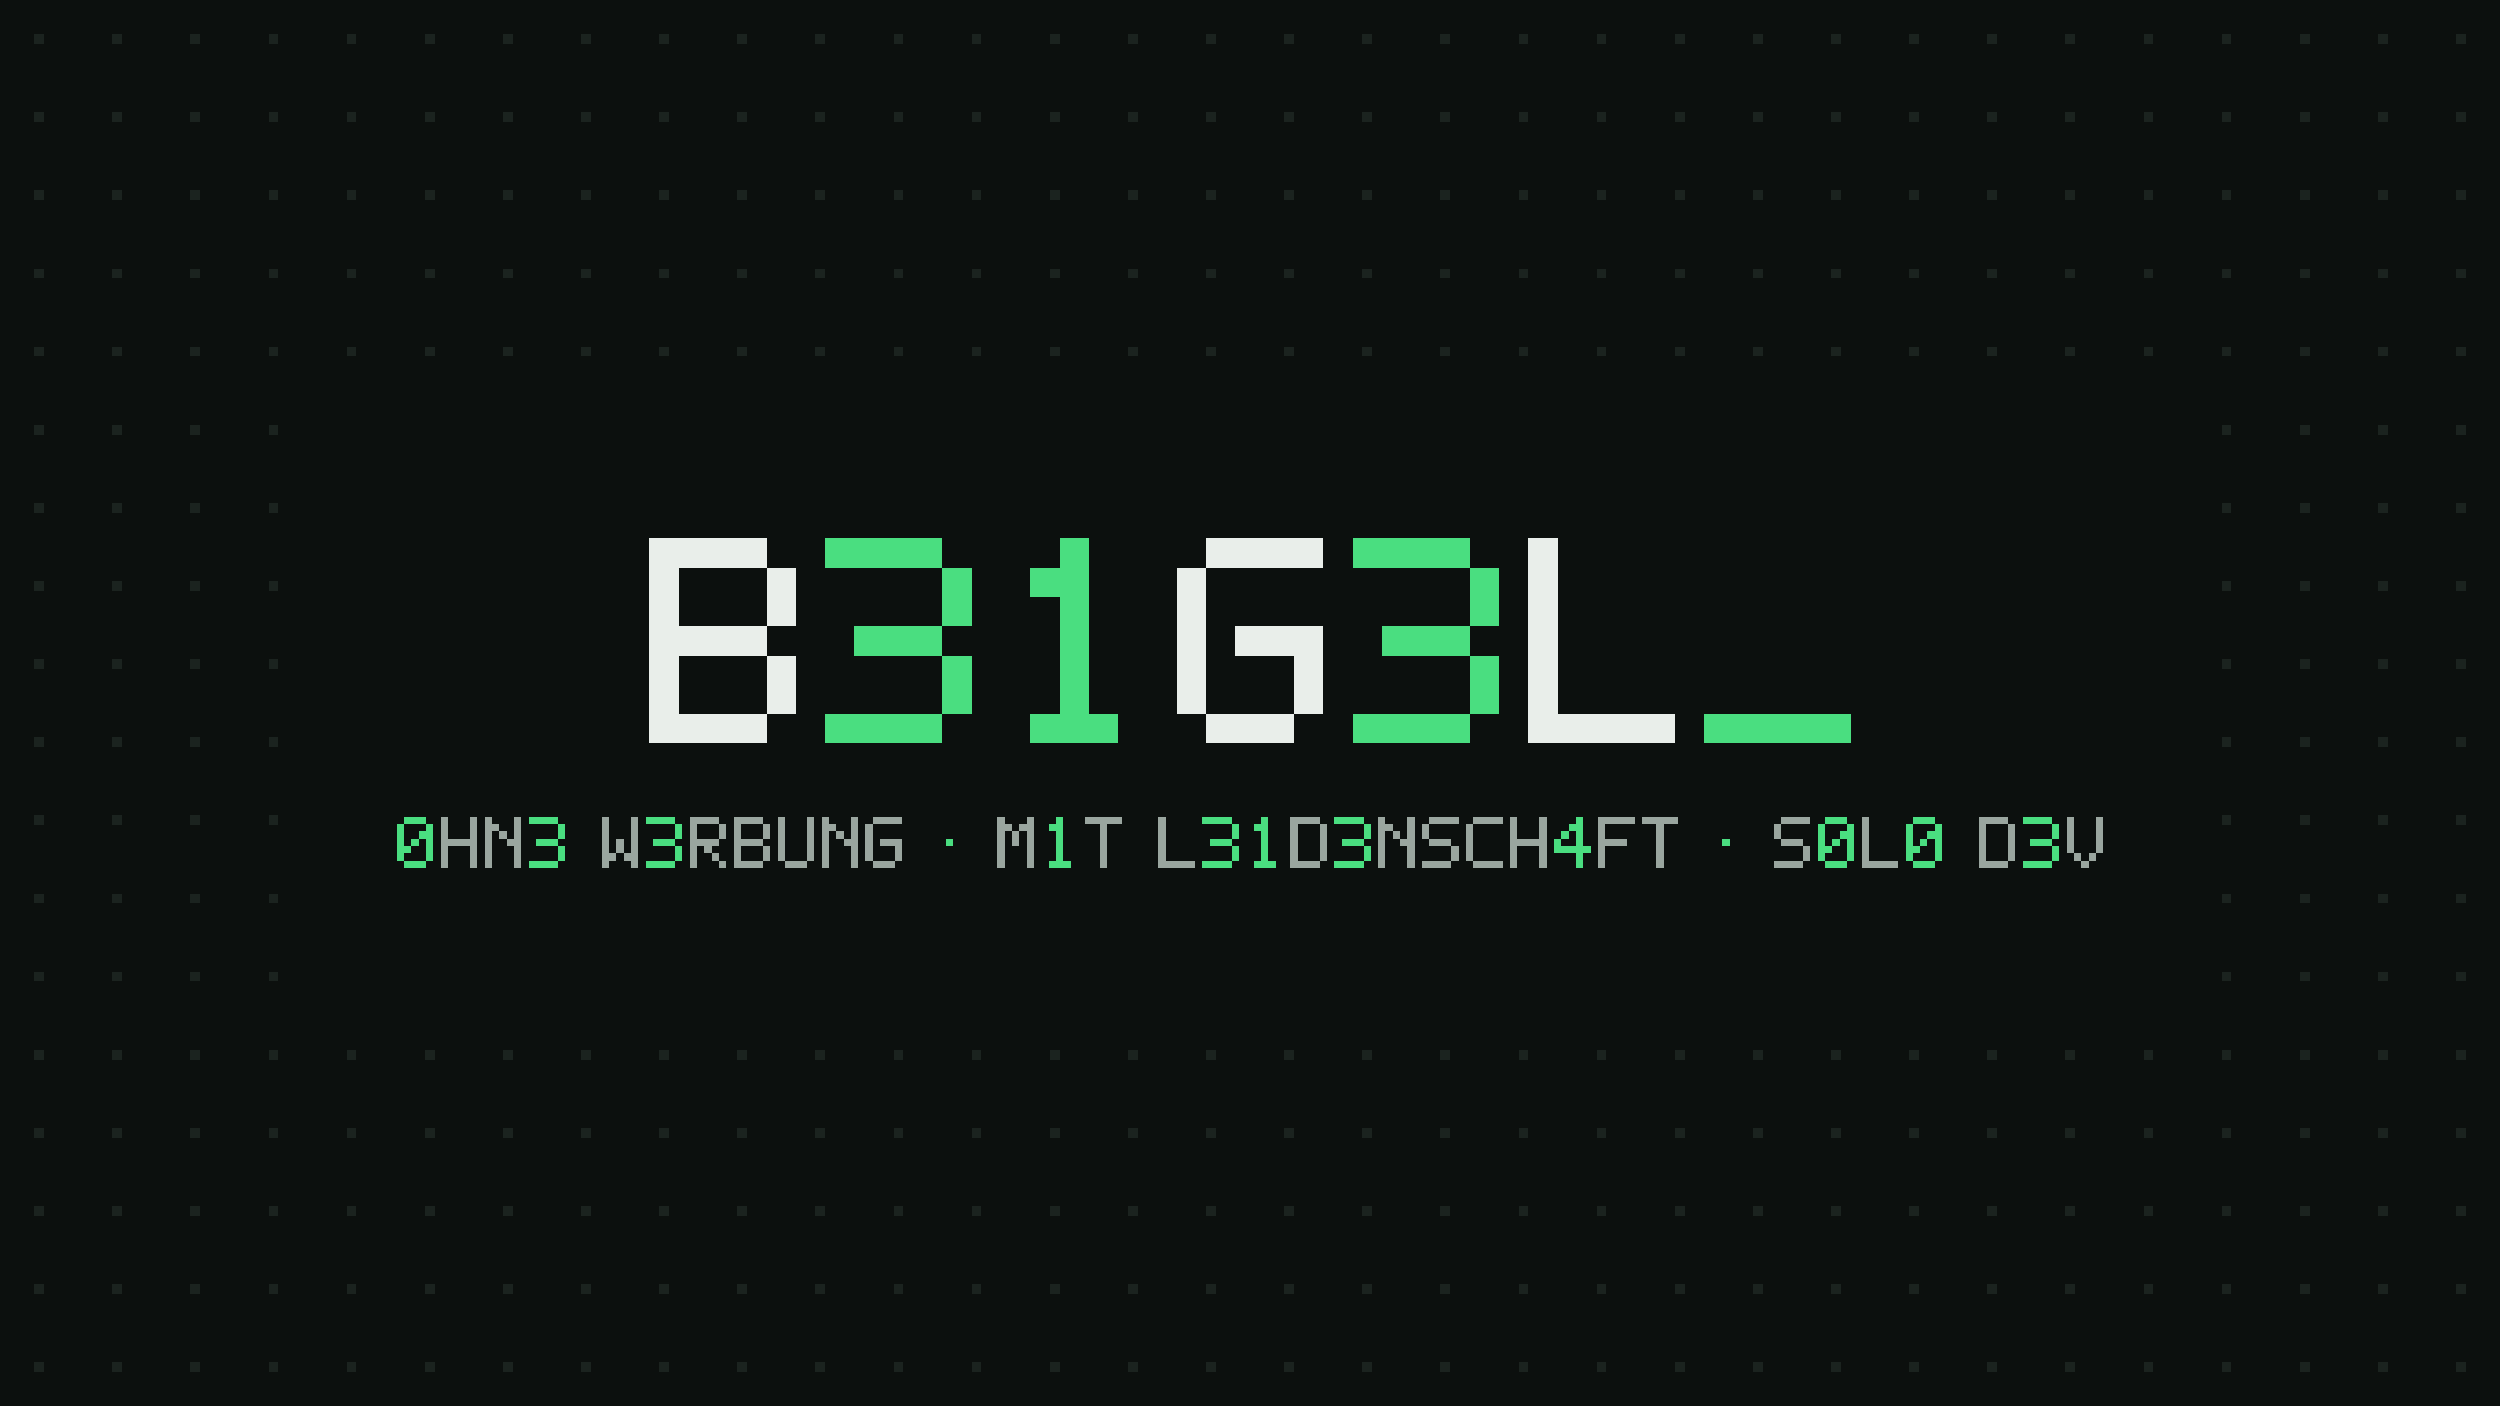
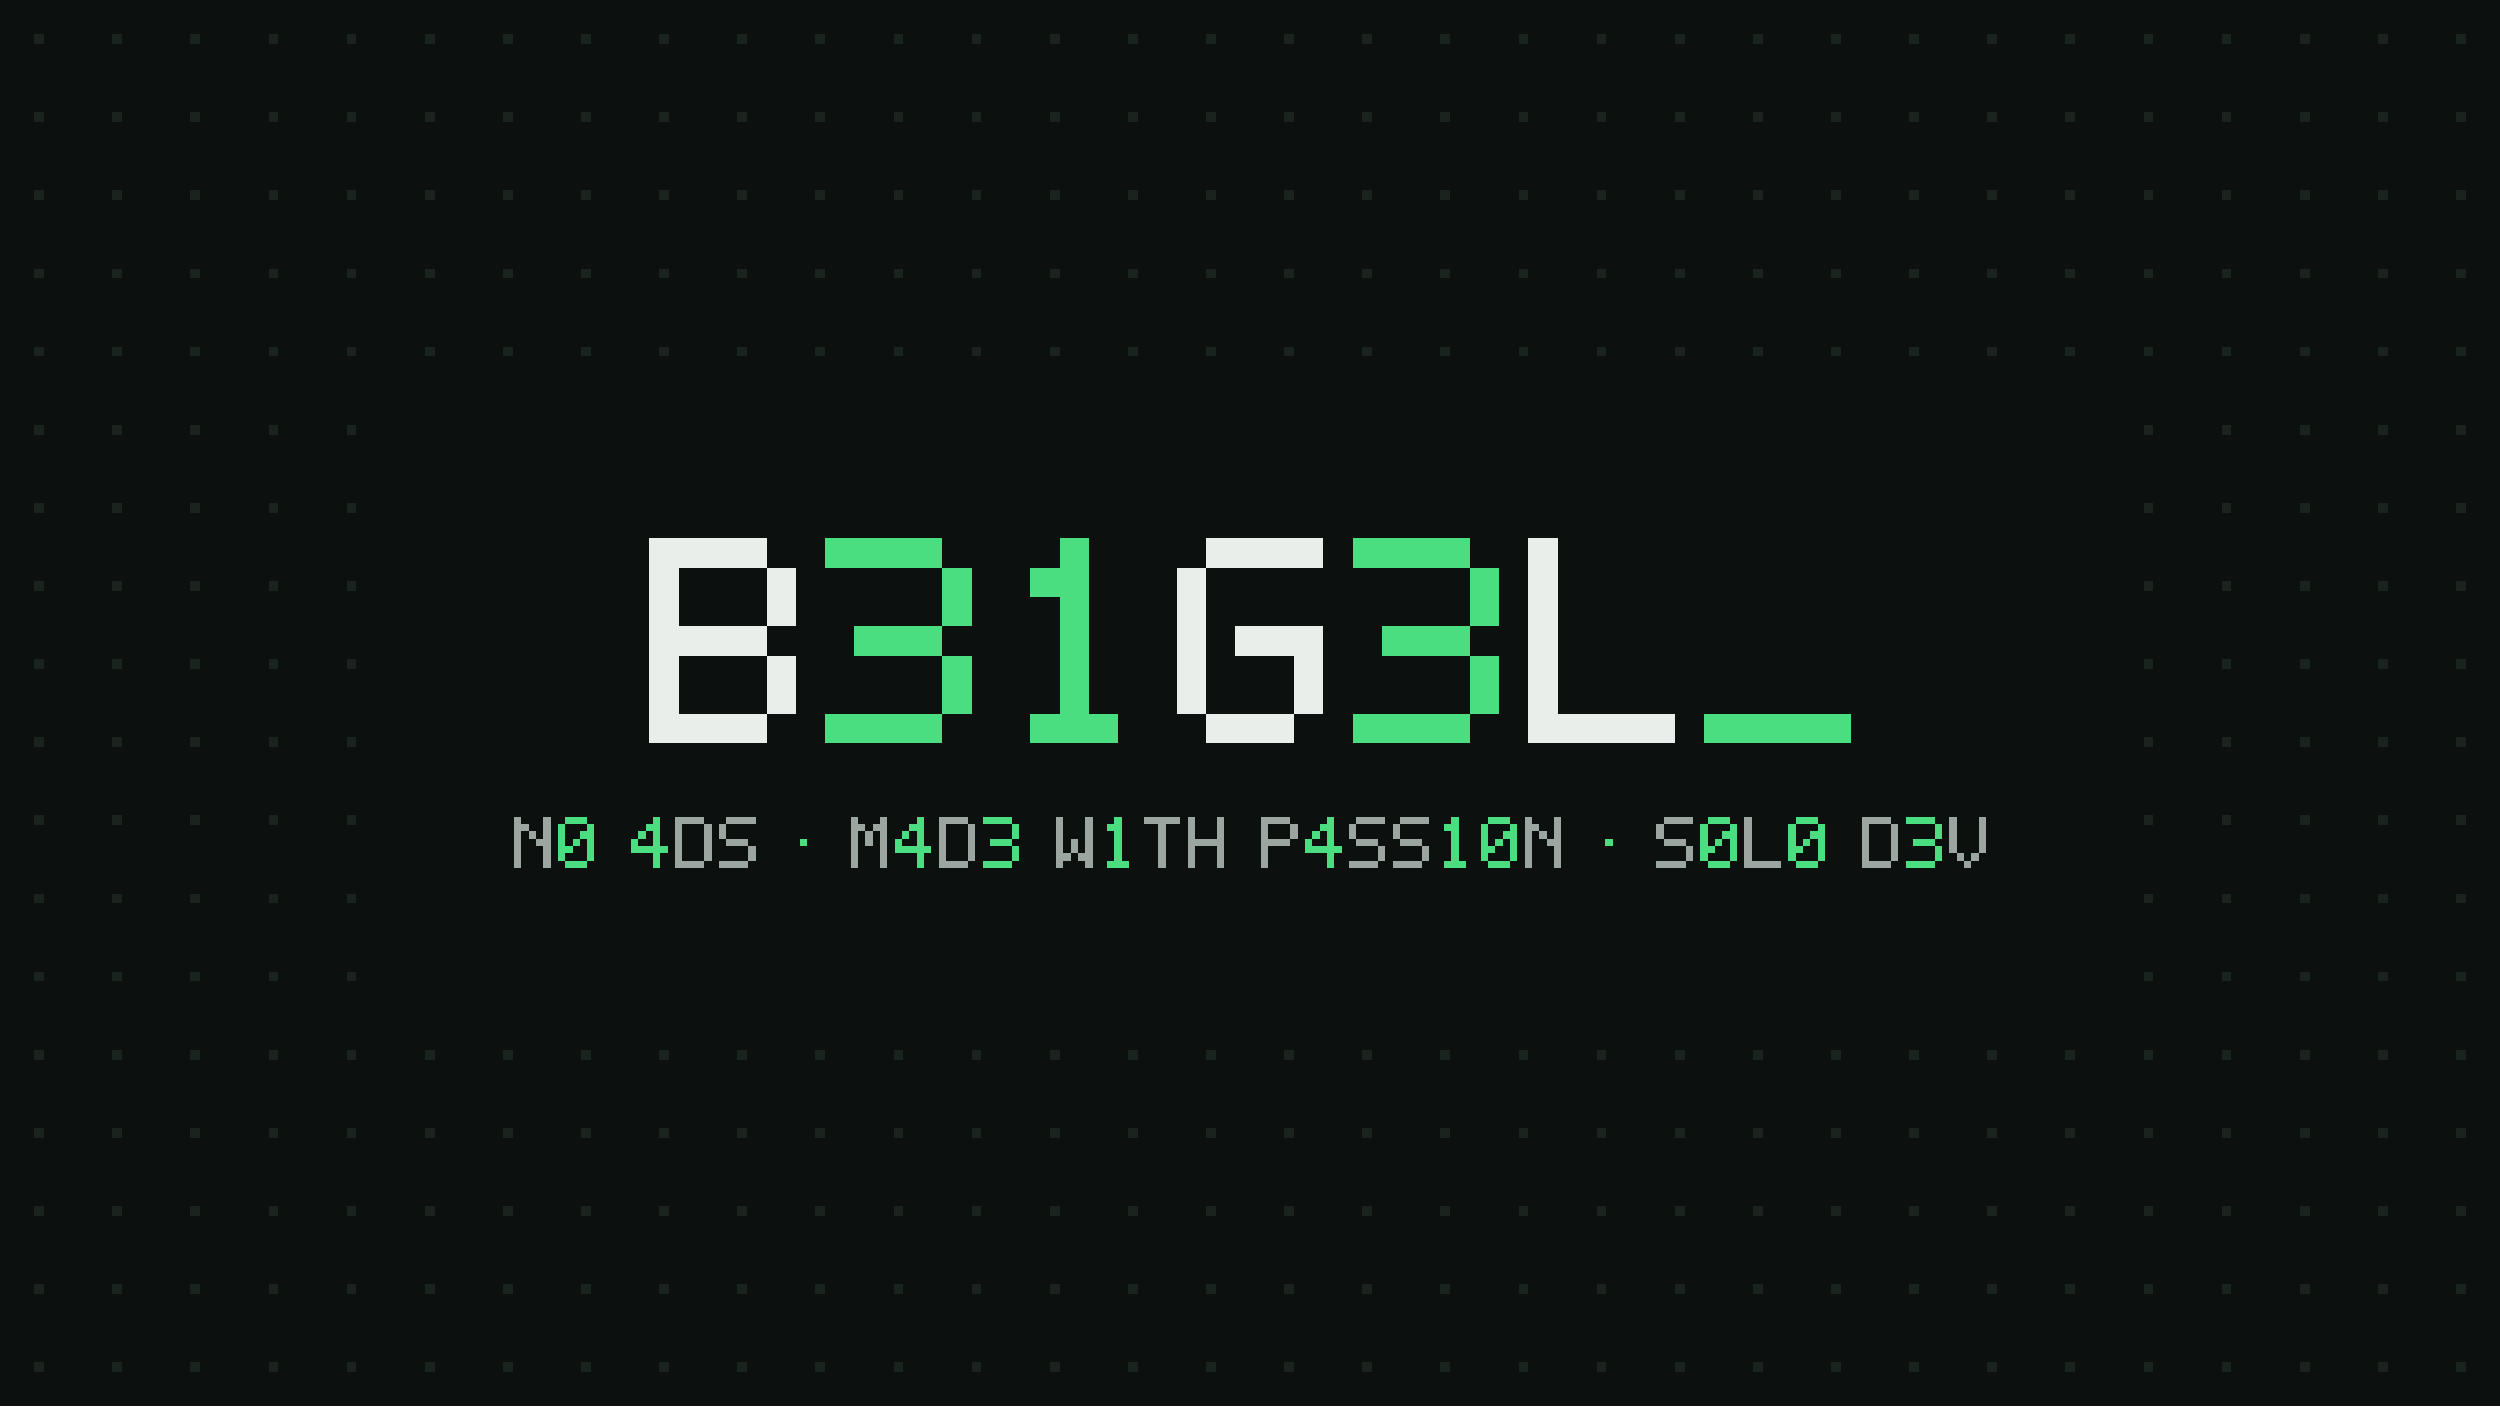
<svg xmlns="http://www.w3.org/2000/svg" viewBox="0 0 4096 2304" width="4096" height="2304" shape-rendering="crispEdges">
  <rect width="4096" height="2304" fill="#0c100e" />
  <path fill="#1b231f" d="M56 56h16v16h-16zM184 56h16v16h-16zM312 56h16v16h-16zM440 56h16v16h-16zM568 56h16v16h-16zM696 56h16v16h-16zM824 56h16v16h-16zM952 56h16v16h-16zM1080 56h16v16h-16zM1208 56h16v16h-16zM1336 56h16v16h-16zM1464 56h16v16h-16zM1592 56h16v16h-16zM1720 56h16v16h-16zM1848 56h16v16h-16zM1976 56h16v16h-16zM2104 56h16v16h-16zM2232 56h16v16h-16zM2360 56h16v16h-16zM2488 56h16v16h-16zM2616 56h16v16h-16zM2744 56h16v16h-16zM2872 56h16v16h-16zM3000 56h16v16h-16zM3128 56h16v16h-16zM3256 56h16v16h-16zM3384 56h16v16h-16zM3512 56h16v16h-16zM3640 56h16v16h-16zM3768 56h16v16h-16zM3896 56h16v16h-16zM4024 56h16v16h-16zM56 184h16v16h-16zM184 184h16v16h-16zM312 184h16v16h-16zM440 184h16v16h-16zM568 184h16v16h-16zM696 184h16v16h-16zM824 184h16v16h-16zM952 184h16v16h-16zM1080 184h16v16h-16zM1208 184h16v16h-16zM1336 184h16v16h-16zM1464 184h16v16h-16zM1592 184h16v16h-16zM1720 184h16v16h-16zM1848 184h16v16h-16zM1976 184h16v16h-16zM2104 184h16v16h-16zM2232 184h16v16h-16zM2360 184h16v16h-16zM2488 184h16v16h-16zM2616 184h16v16h-16zM2744 184h16v16h-16zM2872 184h16v16h-16zM3000 184h16v16h-16zM3128 184h16v16h-16zM3256 184h16v16h-16zM3384 184h16v16h-16zM3512 184h16v16h-16zM3640 184h16v16h-16zM3768 184h16v16h-16zM3896 184h16v16h-16zM4024 184h16v16h-16zM56 312h16v16h-16zM184 312h16v16h-16zM312 312h16v16h-16zM440 312h16v16h-16zM568 312h16v16h-16zM696 312h16v16h-16zM824 312h16v16h-16zM952 312h16v16h-16zM1080 312h16v16h-16zM1208 312h16v16h-16zM1336 312h16v16h-16zM1464 312h16v16h-16zM1592 312h16v16h-16zM1720 312h16v16h-16zM1848 312h16v16h-16zM1976 312h16v16h-16zM2104 312h16v16h-16zM2232 312h16v16h-16zM2360 312h16v16h-16zM2488 312h16v16h-16zM2616 312h16v16h-16zM2744 312h16v16h-16zM2872 312h16v16h-16zM3000 312h16v16h-16zM3128 312h16v16h-16zM3256 312h16v16h-16zM3384 312h16v16h-16zM3512 312h16v16h-16zM3640 312h16v16h-16zM3768 312h16v16h-16zM3896 312h16v16h-16zM4024 312h16v16h-16zM56 440h16v16h-16zM184 440h16v16h-16zM312 440h16v16h-16zM440 440h16v16h-16zM568 440h16v16h-16zM696 440h16v16h-16zM824 440h16v16h-16zM952 440h16v16h-16zM1080 440h16v16h-16zM1208 440h16v16h-16zM1336 440h16v16h-16zM1464 440h16v16h-16zM1592 440h16v16h-16zM1720 440h16v16h-16zM1848 440h16v16h-16zM1976 440h16v16h-16zM2104 440h16v16h-16zM2232 440h16v16h-16zM2360 440h16v16h-16zM2488 440h16v16h-16zM2616 440h16v16h-16zM2744 440h16v16h-16zM2872 440h16v16h-16zM3000 440h16v16h-16zM3128 440h16v16h-16zM3256 440h16v16h-16zM3384 440h16v16h-16zM3512 440h16v16h-16zM3640 440h16v16h-16zM3768 440h16v16h-16zM3896 440h16v16h-16zM4024 440h16v16h-16zM56 568h16v16h-16zM184 568h16v16h-16zM312 568h16v16h-16zM440 568h16v16h-16zM568 568h16v16h-16zM696 568h16v16h-16zM824 568h16v16h-16zM952 568h16v16h-16zM1080 568h16v16h-16zM1208 568h16v16h-16zM1336 568h16v16h-16zM1464 568h16v16h-16zM1592 568h16v16h-16zM1720 568h16v16h-16zM1848 568h16v16h-16zM1976 568h16v16h-16zM2104 568h16v16h-16zM2232 568h16v16h-16zM2360 568h16v16h-16zM2488 568h16v16h-16zM2616 568h16v16h-16zM2744 568h16v16h-16zM2872 568h16v16h-16zM3000 568h16v16h-16zM3128 568h16v16h-16zM3256 568h16v16h-16zM3384 568h16v16h-16zM3512 568h16v16h-16zM3640 568h16v16h-16zM3768 568h16v16h-16zM3896 568h16v16h-16zM4024 568h16v16h-16zM56 696h16v16h-16zM184 696h16v16h-16zM312 696h16v16h-16zM440 696h16v16h-16zM568 696h16v16h-16zM696 696h16v16h-16zM824 696h16v16h-16zM952 696h16v16h-16zM1080 696h16v16h-16zM1208 696h16v16h-16zM1336 696h16v16h-16zM1464 696h16v16h-16zM1592 696h16v16h-16zM1720 696h16v16h-16zM1848 696h16v16h-16zM1976 696h16v16h-16zM2104 696h16v16h-16zM2232 696h16v16h-16zM2360 696h16v16h-16zM2488 696h16v16h-16zM2616 696h16v16h-16zM2744 696h16v16h-16zM2872 696h16v16h-16zM3000 696h16v16h-16zM3128 696h16v16h-16zM3256 696h16v16h-16zM3384 696h16v16h-16zM3512 696h16v16h-16zM3640 696h16v16h-16zM3768 696h16v16h-16zM3896 696h16v16h-16zM4024 696h16v16h-16zM56 824h16v16h-16zM184 824h16v16h-16zM312 824h16v16h-16zM440 824h16v16h-16zM568 824h16v16h-16zM696 824h16v16h-16zM824 824h16v16h-16zM952 824h16v16h-16zM1080 824h16v16h-16zM1208 824h16v16h-16zM1336 824h16v16h-16zM1464 824h16v16h-16zM1592 824h16v16h-16zM1720 824h16v16h-16zM1848 824h16v16h-16zM1976 824h16v16h-16zM2104 824h16v16h-16zM2232 824h16v16h-16zM2360 824h16v16h-16zM2488 824h16v16h-16zM2616 824h16v16h-16zM2744 824h16v16h-16zM2872 824h16v16h-16zM3000 824h16v16h-16zM3128 824h16v16h-16zM3256 824h16v16h-16zM3384 824h16v16h-16zM3512 824h16v16h-16zM3640 824h16v16h-16zM3768 824h16v16h-16zM3896 824h16v16h-16zM4024 824h16v16h-16zM56 952h16v16h-16zM184 952h16v16h-16zM312 952h16v16h-16zM440 952h16v16h-16zM568 952h16v16h-16zM696 952h16v16h-16zM824 952h16v16h-16zM952 952h16v16h-16zM1080 952h16v16h-16zM1208 952h16v16h-16zM1336 952h16v16h-16zM1464 952h16v16h-16zM1592 952h16v16h-16zM1720 952h16v16h-16zM1848 952h16v16h-16zM1976 952h16v16h-16zM2104 952h16v16h-16zM2232 952h16v16h-16zM2360 952h16v16h-16zM2488 952h16v16h-16zM2616 952h16v16h-16zM2744 952h16v16h-16zM2872 952h16v16h-16zM3000 952h16v16h-16zM3128 952h16v16h-16zM3256 952h16v16h-16zM3384 952h16v16h-16zM3512 952h16v16h-16zM3640 952h16v16h-16zM3768 952h16v16h-16zM3896 952h16v16h-16zM4024 952h16v16h-16zM56 1080h16v16h-16zM184 1080h16v16h-16zM312 1080h16v16h-16zM440 1080h16v16h-16zM568 1080h16v16h-16zM696 1080h16v16h-16zM824 1080h16v16h-16zM952 1080h16v16h-16zM1080 1080h16v16h-16zM1208 1080h16v16h-16zM1336 1080h16v16h-16zM1464 1080h16v16h-16zM1592 1080h16v16h-16zM1720 1080h16v16h-16zM1848 1080h16v16h-16zM1976 1080h16v16h-16zM2104 1080h16v16h-16zM2232 1080h16v16h-16zM2360 1080h16v16h-16zM2488 1080h16v16h-16zM2616 1080h16v16h-16zM2744 1080h16v16h-16zM2872 1080h16v16h-16zM3000 1080h16v16h-16zM3128 1080h16v16h-16zM3256 1080h16v16h-16zM3384 1080h16v16h-16zM3512 1080h16v16h-16zM3640 1080h16v16h-16zM3768 1080h16v16h-16zM3896 1080h16v16h-16zM4024 1080h16v16h-16zM56 1208h16v16h-16zM184 1208h16v16h-16zM312 1208h16v16h-16zM440 1208h16v16h-16zM568 1208h16v16h-16zM696 1208h16v16h-16zM824 1208h16v16h-16zM952 1208h16v16h-16zM1080 1208h16v16h-16zM1208 1208h16v16h-16zM1336 1208h16v16h-16zM1464 1208h16v16h-16zM1592 1208h16v16h-16zM1720 1208h16v16h-16zM1848 1208h16v16h-16zM1976 1208h16v16h-16zM2104 1208h16v16h-16zM2232 1208h16v16h-16zM2360 1208h16v16h-16zM2488 1208h16v16h-16zM2616 1208h16v16h-16zM2744 1208h16v16h-16zM2872 1208h16v16h-16zM3000 1208h16v16h-16zM3128 1208h16v16h-16zM3256 1208h16v16h-16zM3384 1208h16v16h-16zM3512 1208h16v16h-16zM3640 1208h16v16h-16zM3768 1208h16v16h-16zM3896 1208h16v16h-16zM4024 1208h16v16h-16zM56 1336h16v16h-16zM184 1336h16v16h-16zM312 1336h16v16h-16zM440 1336h16v16h-16zM568 1336h16v16h-16zM696 1336h16v16h-16zM824 1336h16v16h-16zM952 1336h16v16h-16zM1080 1336h16v16h-16zM1208 1336h16v16h-16zM1336 1336h16v16h-16zM1464 1336h16v16h-16zM1592 1336h16v16h-16zM1720 1336h16v16h-16zM1848 1336h16v16h-16zM1976 1336h16v16h-16zM2104 1336h16v16h-16zM2232 1336h16v16h-16zM2360 1336h16v16h-16zM2488 1336h16v16h-16zM2616 1336h16v16h-16zM2744 1336h16v16h-16zM2872 1336h16v16h-16zM3000 1336h16v16h-16zM3128 1336h16v16h-16zM3256 1336h16v16h-16zM3384 1336h16v16h-16zM3512 1336h16v16h-16zM3640 1336h16v16h-16zM3768 1336h16v16h-16zM3896 1336h16v16h-16zM4024 1336h16v16h-16zM56 1464h16v16h-16zM184 1464h16v16h-16zM312 1464h16v16h-16zM440 1464h16v16h-16zM568 1464h16v16h-16zM696 1464h16v16h-16zM824 1464h16v16h-16zM952 1464h16v16h-16zM1080 1464h16v16h-16zM1208 1464h16v16h-16zM1336 1464h16v16h-16zM1464 1464h16v16h-16zM1592 1464h16v16h-16zM1720 1464h16v16h-16zM1848 1464h16v16h-16zM1976 1464h16v16h-16zM2104 1464h16v16h-16zM2232 1464h16v16h-16zM2360 1464h16v16h-16zM2488 1464h16v16h-16zM2616 1464h16v16h-16zM2744 1464h16v16h-16zM2872 1464h16v16h-16zM3000 1464h16v16h-16zM3128 1464h16v16h-16zM3256 1464h16v16h-16zM3384 1464h16v16h-16zM3512 1464h16v16h-16zM3640 1464h16v16h-16zM3768 1464h16v16h-16zM3896 1464h16v16h-16zM4024 1464h16v16h-16zM56 1592h16v16h-16zM184 1592h16v16h-16zM312 1592h16v16h-16zM440 1592h16v16h-16zM568 1592h16v16h-16zM696 1592h16v16h-16zM824 1592h16v16h-16zM952 1592h16v16h-16zM1080 1592h16v16h-16zM1208 1592h16v16h-16zM1336 1592h16v16h-16zM1464 1592h16v16h-16zM1592 1592h16v16h-16zM1720 1592h16v16h-16zM1848 1592h16v16h-16zM1976 1592h16v16h-16zM2104 1592h16v16h-16zM2232 1592h16v16h-16zM2360 1592h16v16h-16zM2488 1592h16v16h-16zM2616 1592h16v16h-16zM2744 1592h16v16h-16zM2872 1592h16v16h-16zM3000 1592h16v16h-16zM3128 1592h16v16h-16zM3256 1592h16v16h-16zM3384 1592h16v16h-16zM3512 1592h16v16h-16zM3640 1592h16v16h-16zM3768 1592h16v16h-16zM3896 1592h16v16h-16zM4024 1592h16v16h-16zM56 1720h16v16h-16zM184 1720h16v16h-16zM312 1720h16v16h-16zM440 1720h16v16h-16zM568 1720h16v16h-16zM696 1720h16v16h-16zM824 1720h16v16h-16zM952 1720h16v16h-16zM1080 1720h16v16h-16zM1208 1720h16v16h-16zM1336 1720h16v16h-16zM1464 1720h16v16h-16zM1592 1720h16v16h-16zM1720 1720h16v16h-16zM1848 1720h16v16h-16zM1976 1720h16v16h-16zM2104 1720h16v16h-16zM2232 1720h16v16h-16zM2360 1720h16v16h-16zM2488 1720h16v16h-16zM2616 1720h16v16h-16zM2744 1720h16v16h-16zM2872 1720h16v16h-16zM3000 1720h16v16h-16zM3128 1720h16v16h-16zM3256 1720h16v16h-16zM3384 1720h16v16h-16zM3512 1720h16v16h-16zM3640 1720h16v16h-16zM3768 1720h16v16h-16zM3896 1720h16v16h-16zM4024 1720h16v16h-16zM56 1848h16v16h-16zM184 1848h16v16h-16zM312 1848h16v16h-16zM440 1848h16v16h-16zM568 1848h16v16h-16zM696 1848h16v16h-16zM824 1848h16v16h-16zM952 1848h16v16h-16zM1080 1848h16v16h-16zM1208 1848h16v16h-16zM1336 1848h16v16h-16zM1464 1848h16v16h-16zM1592 1848h16v16h-16zM1720 1848h16v16h-16zM1848 1848h16v16h-16zM1976 1848h16v16h-16zM2104 1848h16v16h-16zM2232 1848h16v16h-16zM2360 1848h16v16h-16zM2488 1848h16v16h-16zM2616 1848h16v16h-16zM2744 1848h16v16h-16zM2872 1848h16v16h-16zM3000 1848h16v16h-16zM3128 1848h16v16h-16zM3256 1848h16v16h-16zM3384 1848h16v16h-16zM3512 1848h16v16h-16zM3640 1848h16v16h-16zM3768 1848h16v16h-16zM3896 1848h16v16h-16zM4024 1848h16v16h-16zM56 1976h16v16h-16zM184 1976h16v16h-16zM312 1976h16v16h-16zM440 1976h16v16h-16zM568 1976h16v16h-16zM696 1976h16v16h-16zM824 1976h16v16h-16zM952 1976h16v16h-16zM1080 1976h16v16h-16zM1208 1976h16v16h-16zM1336 1976h16v16h-16zM1464 1976h16v16h-16zM1592 1976h16v16h-16zM1720 1976h16v16h-16zM1848 1976h16v16h-16zM1976 1976h16v16h-16zM2104 1976h16v16h-16zM2232 1976h16v16h-16zM2360 1976h16v16h-16zM2488 1976h16v16h-16zM2616 1976h16v16h-16zM2744 1976h16v16h-16zM2872 1976h16v16h-16zM3000 1976h16v16h-16zM3128 1976h16v16h-16zM3256 1976h16v16h-16zM3384 1976h16v16h-16zM3512 1976h16v16h-16zM3640 1976h16v16h-16zM3768 1976h16v16h-16zM3896 1976h16v16h-16zM4024 1976h16v16h-16zM56 2104h16v16h-16zM184 2104h16v16h-16zM312 2104h16v16h-16zM440 2104h16v16h-16zM568 2104h16v16h-16zM696 2104h16v16h-16zM824 2104h16v16h-16zM952 2104h16v16h-16zM1080 2104h16v16h-16zM1208 2104h16v16h-16zM1336 2104h16v16h-16zM1464 2104h16v16h-16zM1592 2104h16v16h-16zM1720 2104h16v16h-16zM1848 2104h16v16h-16zM1976 2104h16v16h-16zM2104 2104h16v16h-16zM2232 2104h16v16h-16zM2360 2104h16v16h-16zM2488 2104h16v16h-16zM2616 2104h16v16h-16zM2744 2104h16v16h-16zM2872 2104h16v16h-16zM3000 2104h16v16h-16zM3128 2104h16v16h-16zM3256 2104h16v16h-16zM3384 2104h16v16h-16zM3512 2104h16v16h-16zM3640 2104h16v16h-16zM3768 2104h16v16h-16zM3896 2104h16v16h-16zM4024 2104h16v16h-16zM56 2232h16v16h-16zM184 2232h16v16h-16zM312 2232h16v16h-16zM440 2232h16v16h-16zM568 2232h16v16h-16zM696 2232h16v16h-16zM824 2232h16v16h-16zM952 2232h16v16h-16zM1080 2232h16v16h-16zM1208 2232h16v16h-16zM1336 2232h16v16h-16zM1464 2232h16v16h-16zM1592 2232h16v16h-16zM1720 2232h16v16h-16zM1848 2232h16v16h-16zM1976 2232h16v16h-16zM2104 2232h16v16h-16zM2232 2232h16v16h-16zM2360 2232h16v16h-16zM2488 2232h16v16h-16zM2616 2232h16v16h-16zM2744 2232h16v16h-16zM2872 2232h16v16h-16zM3000 2232h16v16h-16zM3128 2232h16v16h-16zM3256 2232h16v16h-16zM3384 2232h16v16h-16zM3512 2232h16v16h-16zM3640 2232h16v16h-16zM3768 2232h16v16h-16zM3896 2232h16v16h-16zM4024 2232h16v16h-16z" />
-   <rect x="458" y="690" width="3180" height="924" fill="#0c100e" />
+   <rect x="650" y="690" width="2796" height="924" fill="#0c100e" />
  <path fill="#e9eeea" d="M1064 882h192v48h-192zM1064 930h48v48h-48zM1256 930h48v48h-48zM1064 978h48v48h-48zM1256 978h48v48h-48zM1064 1026h192v48h-192zM1064 1074h48v48h-48zM1256 1074h48v48h-48zM1064 1122h48v48h-48zM1256 1122h48v48h-48zM1064 1170h192v48h-192zM1976 882h192v48h-192zM1928 930h48v48h-48zM1928 978h48v48h-48zM1928 1026h48v48h-48zM2024 1026h144v48h-144zM1928 1074h48v48h-48zM2120 1074h48v48h-48zM1928 1122h48v48h-48zM2120 1122h48v48h-48zM1976 1170h144v48h-144zM2504 882h48v48h-48zM2504 930h48v48h-48zM2504 978h48v48h-48zM2504 1026h48v48h-48zM2504 1074h48v48h-48zM2504 1122h48v48h-48zM2504 1170h240v48h-240z" />
  <path fill="#4ade80" d="M1352 882h192v48h-192zM1544 930h48v48h-48zM1544 978h48v48h-48zM1400 1026h144v48h-144zM1544 1074h48v48h-48zM1544 1122h48v48h-48zM1352 1170h192v48h-192zM1736 882h48v48h-48zM1688 930h96v48h-96zM1736 978h48v48h-48zM1736 1026h48v48h-48zM1736 1074h48v48h-48zM1736 1122h48v48h-48zM1688 1170h144v48h-144zM2216 882h192v48h-192zM2408 930h48v48h-48zM2408 978h48v48h-48zM2264 1026h144v48h-144zM2408 1074h48v48h-48zM2408 1122h48v48h-48zM2216 1170h192v48h-192zM2792 1170h240v48h-240z" />
-   <path fill="#9aa69f" d="M722 1338h12v12h-12zM770 1338h12v12h-12zM722 1350h12v12h-12zM770 1350h12v12h-12zM722 1362h12v12h-12zM770 1362h12v12h-12zM722 1374h60v12h-60zM722 1386h12v12h-12zM770 1386h12v12h-12zM722 1398h12v12h-12zM770 1398h12v12h-12zM722 1410h12v12h-12zM770 1410h12v12h-12zM794 1338h12v12h-12zM842 1338h12v12h-12zM794 1350h24v12h-24zM842 1350h12v12h-12zM794 1362h12v12h-12zM818 1362h12v12h-12zM842 1362h12v12h-12zM794 1374h12v12h-12zM830 1374h24v12h-24zM794 1386h12v12h-12zM842 1386h12v12h-12zM794 1398h12v12h-12zM842 1398h12v12h-12zM794 1410h12v12h-12zM842 1410h12v12h-12zM986 1338h12v12h-12zM1034 1338h12v12h-12zM986 1350h12v12h-12zM1034 1350h12v12h-12zM986 1362h12v12h-12zM1034 1362h12v12h-12zM986 1374h12v12h-12zM1010 1374h12v12h-12zM1034 1374h12v12h-12zM986 1386h12v12h-12zM1010 1386h12v12h-12zM1034 1386h12v12h-12zM986 1398h24v12h-24zM1022 1398h24v12h-24zM986 1410h12v12h-12zM1034 1410h12v12h-12zM1130 1338h48v12h-48zM1130 1350h12v12h-12zM1178 1350h12v12h-12zM1130 1362h12v12h-12zM1178 1362h12v12h-12zM1130 1374h48v12h-48zM1130 1386h12v12h-12zM1154 1386h12v12h-12zM1130 1398h12v12h-12zM1166 1398h12v12h-12zM1130 1410h12v12h-12zM1178 1410h12v12h-12zM1202 1338h48v12h-48zM1202 1350h12v12h-12zM1250 1350h12v12h-12zM1202 1362h12v12h-12zM1250 1362h12v12h-12zM1202 1374h48v12h-48zM1202 1386h12v12h-12zM1250 1386h12v12h-12zM1202 1398h12v12h-12zM1250 1398h12v12h-12zM1202 1410h48v12h-48zM1274 1338h12v12h-12zM1322 1338h12v12h-12zM1274 1350h12v12h-12zM1322 1350h12v12h-12zM1274 1362h12v12h-12zM1322 1362h12v12h-12zM1274 1374h12v12h-12zM1322 1374h12v12h-12zM1274 1386h12v12h-12zM1322 1386h12v12h-12zM1274 1398h12v12h-12zM1322 1398h12v12h-12zM1286 1410h36v12h-36zM1346 1338h12v12h-12zM1394 1338h12v12h-12zM1346 1350h24v12h-24zM1394 1350h12v12h-12zM1346 1362h12v12h-12zM1370 1362h12v12h-12zM1394 1362h12v12h-12zM1346 1374h12v12h-12zM1382 1374h24v12h-24zM1346 1386h12v12h-12zM1394 1386h12v12h-12zM1346 1398h12v12h-12zM1394 1398h12v12h-12zM1346 1410h12v12h-12zM1394 1410h12v12h-12zM1430 1338h48v12h-48zM1418 1350h12v12h-12zM1418 1362h12v12h-12zM1418 1374h12v12h-12zM1442 1374h36v12h-36zM1418 1386h12v12h-12zM1466 1386h12v12h-12zM1418 1398h12v12h-12zM1466 1398h12v12h-12zM1430 1410h36v12h-36z" />
-   <path fill="#4ade80" d="M662 1338h36v12h-36zM650 1350h12v12h-12zM698 1350h12v12h-12zM650 1362h12v12h-12zM686 1362h24v12h-24zM650 1374h12v12h-12zM674 1374h12v12h-12zM698 1374h12v12h-12zM650 1386h24v12h-24zM698 1386h12v12h-12zM650 1398h12v12h-12zM698 1398h12v12h-12zM662 1410h36v12h-36zM866 1338h48v12h-48zM914 1350h12v12h-12zM914 1362h12v12h-12zM878 1374h36v12h-36zM914 1386h12v12h-12zM914 1398h12v12h-12zM866 1410h48v12h-48zM1058 1338h48v12h-48zM1106 1350h12v12h-12zM1106 1362h12v12h-12zM1070 1374h36v12h-36zM1106 1386h12v12h-12zM1106 1398h12v12h-12zM1058 1410h48v12h-48z" />
-   <rect x="1550" y="1374" width="12" height="12" fill="#4ade80" />
-   <path fill="#9aa69f" d="M1634 1338h12v12h-12zM1682 1338h12v12h-12zM1634 1350h24v12h-24zM1670 1350h24v12h-24zM1634 1362h12v12h-12zM1658 1362h12v12h-12zM1682 1362h12v12h-12zM1634 1374h12v12h-12zM1658 1374h12v12h-12zM1682 1374h12v12h-12zM1634 1386h12v12h-12zM1682 1386h12v12h-12zM1634 1398h12v12h-12zM1682 1398h12v12h-12zM1634 1410h12v12h-12zM1682 1410h12v12h-12zM1778 1338h60v12h-60zM1802 1350h12v12h-12zM1802 1362h12v12h-12zM1802 1374h12v12h-12zM1802 1386h12v12h-12zM1802 1398h12v12h-12zM1802 1410h12v12h-12zM1898 1338h12v12h-12zM1898 1350h12v12h-12zM1898 1362h12v12h-12zM1898 1374h12v12h-12zM1898 1386h12v12h-12zM1898 1398h12v12h-12zM1898 1410h60v12h-60zM2114 1338h48v12h-48zM2114 1350h12v12h-12zM2162 1350h12v12h-12zM2114 1362h12v12h-12zM2162 1362h12v12h-12zM2114 1374h12v12h-12zM2162 1374h12v12h-12zM2114 1386h12v12h-12zM2162 1386h12v12h-12zM2114 1398h12v12h-12zM2162 1398h12v12h-12zM2114 1410h48v12h-48zM2258 1338h12v12h-12zM2306 1338h12v12h-12zM2258 1350h24v12h-24zM2306 1350h12v12h-12zM2258 1362h12v12h-12zM2282 1362h12v12h-12zM2306 1362h12v12h-12zM2258 1374h12v12h-12zM2294 1374h24v12h-24zM2258 1386h12v12h-12zM2306 1386h12v12h-12zM2258 1398h12v12h-12zM2306 1398h12v12h-12zM2258 1410h12v12h-12zM2306 1410h12v12h-12zM2342 1338h48v12h-48zM2330 1350h12v12h-12zM2330 1362h12v12h-12zM2342 1374h36v12h-36zM2378 1386h12v12h-12zM2378 1398h12v12h-12zM2330 1410h48v12h-48zM2414 1338h48v12h-48zM2402 1350h12v12h-12zM2402 1362h12v12h-12zM2402 1374h12v12h-12zM2402 1386h12v12h-12zM2402 1398h12v12h-12zM2414 1410h48v12h-48zM2474 1338h12v12h-12zM2522 1338h12v12h-12zM2474 1350h12v12h-12zM2522 1350h12v12h-12zM2474 1362h12v12h-12zM2522 1362h12v12h-12zM2474 1374h60v12h-60zM2474 1386h12v12h-12zM2522 1386h12v12h-12zM2474 1398h12v12h-12zM2522 1398h12v12h-12zM2474 1410h12v12h-12zM2522 1410h12v12h-12zM2618 1338h60v12h-60zM2618 1350h12v12h-12zM2618 1362h12v12h-12zM2618 1374h48v12h-48zM2618 1386h12v12h-12zM2618 1398h12v12h-12zM2618 1410h12v12h-12zM2690 1338h60v12h-60zM2714 1350h12v12h-12zM2714 1362h12v12h-12zM2714 1374h12v12h-12zM2714 1386h12v12h-12zM2714 1398h12v12h-12zM2714 1410h12v12h-12z" />
-   <path fill="#4ade80" d="M1730 1338h12v12h-12zM1718 1350h24v12h-24zM1730 1362h12v12h-12zM1730 1374h12v12h-12zM1730 1386h12v12h-12zM1730 1398h12v12h-12zM1718 1410h36v12h-36zM1970 1338h48v12h-48zM2018 1350h12v12h-12zM2018 1362h12v12h-12zM1982 1374h36v12h-36zM2018 1386h12v12h-12zM2018 1398h12v12h-12zM1970 1410h48v12h-48zM2066 1338h12v12h-12zM2054 1350h24v12h-24zM2066 1362h12v12h-12zM2066 1374h12v12h-12zM2066 1386h12v12h-12zM2066 1398h12v12h-12zM2054 1410h36v12h-36zM2186 1338h48v12h-48zM2234 1350h12v12h-12zM2234 1362h12v12h-12zM2198 1374h36v12h-36zM2234 1386h12v12h-12zM2234 1398h12v12h-12zM2186 1410h48v12h-48zM2582 1338h12v12h-12zM2570 1350h24v12h-24zM2558 1362h12v12h-12zM2582 1362h12v12h-12zM2546 1374h12v12h-12zM2582 1374h12v12h-12zM2546 1386h60v12h-60zM2582 1398h12v12h-12zM2582 1410h12v12h-12z" />
-   <rect x="2822" y="1374" width="12" height="12" fill="#4ade80" />
-   <path fill="#9aa69f" d="M2918 1338h48v12h-48zM2906 1350h12v12h-12zM2906 1362h12v12h-12zM2918 1374h36v12h-36zM2954 1386h12v12h-12zM2954 1398h12v12h-12zM2906 1410h48v12h-48zM3050 1338h12v12h-12zM3050 1350h12v12h-12zM3050 1362h12v12h-12zM3050 1374h12v12h-12zM3050 1386h12v12h-12zM3050 1398h12v12h-12zM3050 1410h60v12h-60zM3242 1338h48v12h-48zM3242 1350h12v12h-12zM3290 1350h12v12h-12zM3242 1362h12v12h-12zM3290 1362h12v12h-12zM3242 1374h12v12h-12zM3290 1374h12v12h-12zM3242 1386h12v12h-12zM3290 1386h12v12h-12zM3242 1398h12v12h-12zM3290 1398h12v12h-12zM3242 1410h48v12h-48zM3386 1338h12v12h-12zM3434 1338h12v12h-12zM3386 1350h12v12h-12zM3434 1350h12v12h-12zM3386 1362h12v12h-12zM3434 1362h12v12h-12zM3386 1374h12v12h-12zM3434 1374h12v12h-12zM3386 1386h12v12h-12zM3434 1386h12v12h-12zM3398 1398h12v12h-12zM3422 1398h12v12h-12zM3410 1410h12v12h-12z" />
-   <path fill="#4ade80" d="M2990 1338h36v12h-36zM2978 1350h12v12h-12zM3026 1350h12v12h-12zM2978 1362h12v12h-12zM3014 1362h24v12h-24zM2978 1374h12v12h-12zM3002 1374h12v12h-12zM3026 1374h12v12h-12zM2978 1386h24v12h-24zM3026 1386h12v12h-12zM2978 1398h12v12h-12zM3026 1398h12v12h-12zM2990 1410h36v12h-36zM3134 1338h36v12h-36zM3122 1350h12v12h-12zM3170 1350h12v12h-12zM3122 1362h12v12h-12zM3158 1362h24v12h-24zM3122 1374h12v12h-12zM3146 1374h12v12h-12zM3170 1374h12v12h-12zM3122 1386h24v12h-24zM3170 1386h12v12h-12zM3122 1398h12v12h-12zM3170 1398h12v12h-12zM3134 1410h36v12h-36zM3314 1338h48v12h-48zM3362 1350h12v12h-12zM3362 1362h12v12h-12zM3326 1374h36v12h-36zM3362 1386h12v12h-12zM3362 1398h12v12h-12zM3314 1410h48v12h-48z" />
+   <path fill="#9aa69f" d="M842 1338h12v12h-12zM890 1338h12v12h-12zM842 1350h24v12h-24zM890 1350h12v12h-12zM842 1362h12v12h-12zM866 1362h12v12h-12zM890 1362h12v12h-12zM842 1374h12v12h-12zM878 1374h24v12h-24zM842 1386h12v12h-12zM890 1386h12v12h-12zM842 1398h12v12h-12zM890 1398h12v12h-12zM842 1410h12v12h-12zM890 1410h12v12h-12zM1106 1338h48v12h-48zM1106 1350h12v12h-12zM1154 1350h12v12h-12zM1106 1362h12v12h-12zM1154 1362h12v12h-12zM1106 1374h12v12h-12zM1154 1374h12v12h-12zM1106 1386h12v12h-12zM1154 1386h12v12h-12zM1106 1398h12v12h-12zM1154 1398h12v12h-12zM1106 1410h48v12h-48zM1190 1338h48v12h-48zM1178 1350h12v12h-12zM1178 1362h12v12h-12zM1190 1374h36v12h-36zM1226 1386h12v12h-12zM1226 1398h12v12h-12zM1178 1410h48v12h-48z" />
+   <path fill="#4ade80" d="M926 1338h36v12h-36zM914 1350h12v12h-12zM962 1350h12v12h-12zM914 1362h12v12h-12zM950 1362h24v12h-24zM914 1374h12v12h-12zM938 1374h12v12h-12zM962 1374h12v12h-12zM914 1386h24v12h-24zM962 1386h12v12h-12zM914 1398h12v12h-12zM962 1398h12v12h-12zM926 1410h36v12h-36zM1070 1338h12v12h-12zM1058 1350h24v12h-24zM1046 1362h12v12h-12zM1070 1362h12v12h-12zM1034 1374h12v12h-12zM1070 1374h12v12h-12zM1034 1386h60v12h-60zM1070 1398h12v12h-12zM1070 1410h12v12h-12z" />
+   <rect x="1310" y="1374" width="12" height="12" fill="#4ade80" />
+   <path fill="#9aa69f" d="M1394 1338h12v12h-12zM1442 1338h12v12h-12zM1394 1350h24v12h-24zM1430 1350h24v12h-24zM1394 1362h12v12h-12zM1418 1362h12v12h-12zM1442 1362h12v12h-12zM1394 1374h12v12h-12zM1418 1374h12v12h-12zM1442 1374h12v12h-12zM1394 1386h12v12h-12zM1442 1386h12v12h-12zM1394 1398h12v12h-12zM1442 1398h12v12h-12zM1394 1410h12v12h-12zM1442 1410h12v12h-12zM1538 1338h48v12h-48zM1538 1350h12v12h-12zM1586 1350h12v12h-12zM1538 1362h12v12h-12zM1586 1362h12v12h-12zM1538 1374h12v12h-12zM1586 1374h12v12h-12zM1538 1386h12v12h-12zM1586 1386h12v12h-12zM1538 1398h12v12h-12zM1586 1398h12v12h-12zM1538 1410h48v12h-48zM1730 1338h12v12h-12zM1778 1338h12v12h-12zM1730 1350h12v12h-12zM1778 1350h12v12h-12zM1730 1362h12v12h-12zM1778 1362h12v12h-12zM1730 1374h12v12h-12zM1754 1374h12v12h-12zM1778 1374h12v12h-12zM1730 1386h12v12h-12zM1754 1386h12v12h-12zM1778 1386h12v12h-12zM1730 1398h24v12h-24zM1766 1398h24v12h-24zM1730 1410h12v12h-12zM1778 1410h12v12h-12zM1874 1338h60v12h-60zM1898 1350h12v12h-12zM1898 1362h12v12h-12zM1898 1374h12v12h-12zM1898 1386h12v12h-12zM1898 1398h12v12h-12zM1898 1410h12v12h-12zM1946 1338h12v12h-12zM1994 1338h12v12h-12zM1946 1350h12v12h-12zM1994 1350h12v12h-12zM1946 1362h12v12h-12zM1994 1362h12v12h-12zM1946 1374h60v12h-60zM1946 1386h12v12h-12zM1994 1386h12v12h-12zM1946 1398h12v12h-12zM1994 1398h12v12h-12zM1946 1410h12v12h-12zM1994 1410h12v12h-12zM2066 1338h48v12h-48zM2066 1350h12v12h-12zM2114 1350h12v12h-12zM2066 1362h12v12h-12zM2114 1362h12v12h-12zM2066 1374h48v12h-48zM2066 1386h12v12h-12zM2066 1398h12v12h-12zM2066 1410h12v12h-12zM2222 1338h48v12h-48zM2210 1350h12v12h-12zM2210 1362h12v12h-12zM2222 1374h36v12h-36zM2258 1386h12v12h-12zM2258 1398h12v12h-12zM2210 1410h48v12h-48zM2294 1338h48v12h-48zM2282 1350h12v12h-12zM2282 1362h12v12h-12zM2294 1374h36v12h-36zM2330 1386h12v12h-12zM2330 1398h12v12h-12zM2282 1410h48v12h-48zM2498 1338h12v12h-12zM2546 1338h12v12h-12zM2498 1350h24v12h-24zM2546 1350h12v12h-12zM2498 1362h12v12h-12zM2522 1362h12v12h-12zM2546 1362h12v12h-12zM2498 1374h12v12h-12zM2534 1374h24v12h-24zM2498 1386h12v12h-12zM2546 1386h12v12h-12zM2498 1398h12v12h-12zM2546 1398h12v12h-12zM2498 1410h12v12h-12zM2546 1410h12v12h-12z" />
+   <path fill="#4ade80" d="M1502 1338h12v12h-12zM1490 1350h24v12h-24zM1478 1362h12v12h-12zM1502 1362h12v12h-12zM1466 1374h12v12h-12zM1502 1374h12v12h-12zM1466 1386h60v12h-60zM1502 1398h12v12h-12zM1502 1410h12v12h-12zM1610 1338h48v12h-48zM1658 1350h12v12h-12zM1658 1362h12v12h-12zM1622 1374h36v12h-36zM1658 1386h12v12h-12zM1658 1398h12v12h-12zM1610 1410h48v12h-48zM1826 1338h12v12h-12zM1814 1350h24v12h-24zM1826 1362h12v12h-12zM1826 1374h12v12h-12zM1826 1386h12v12h-12zM1826 1398h12v12h-12zM1814 1410h36v12h-36zM2174 1338h12v12h-12zM2162 1350h24v12h-24zM2150 1362h12v12h-12zM2174 1362h12v12h-12zM2138 1374h12v12h-12zM2174 1374h12v12h-12zM2138 1386h60v12h-60zM2174 1398h12v12h-12zM2174 1410h12v12h-12zM2378 1338h12v12h-12zM2366 1350h24v12h-24zM2378 1362h12v12h-12zM2378 1374h12v12h-12zM2378 1386h12v12h-12zM2378 1398h12v12h-12zM2366 1410h36v12h-36zM2438 1338h36v12h-36zM2426 1350h12v12h-12zM2474 1350h12v12h-12zM2426 1362h12v12h-12zM2462 1362h24v12h-24zM2426 1374h12v12h-12zM2450 1374h12v12h-12zM2474 1374h12v12h-12zM2426 1386h24v12h-24zM2474 1386h12v12h-12zM2426 1398h12v12h-12zM2474 1398h12v12h-12zM2438 1410h36v12h-36z" />
+   <rect x="2630" y="1374" width="12" height="12" fill="#4ade80" />
+   <path fill="#9aa69f" d="M2726 1338h48v12h-48zM2714 1350h12v12h-12zM2714 1362h12v12h-12zM2726 1374h36v12h-36zM2762 1386h12v12h-12zM2762 1398h12v12h-12zM2714 1410h48v12h-48zM2858 1338h12v12h-12zM2858 1350h12v12h-12zM2858 1362h12v12h-12zM2858 1374h12v12h-12zM2858 1386h12v12h-12zM2858 1398h12v12h-12zM2858 1410h60v12h-60zM3050 1338h48v12h-48zM3050 1350h12v12h-12zM3098 1350h12v12h-12zM3050 1362h12v12h-12zM3098 1362h12v12h-12zM3050 1374h12v12h-12zM3098 1374h12v12h-12zM3050 1386h12v12h-12zM3098 1386h12v12h-12zM3050 1398h12v12h-12zM3098 1398h12v12h-12zM3050 1410h48v12h-48zM3194 1338h12v12h-12zM3242 1338h12v12h-12zM3194 1350h12v12h-12zM3242 1350h12v12h-12zM3194 1362h12v12h-12zM3242 1362h12v12h-12zM3194 1374h12v12h-12zM3242 1374h12v12h-12zM3194 1386h12v12h-12zM3242 1386h12v12h-12zM3206 1398h12v12h-12zM3230 1398h12v12h-12zM3218 1410h12v12h-12z" />
+   <path fill="#4ade80" d="M2798 1338h36v12h-36zM2786 1350h12v12h-12zM2834 1350h12v12h-12zM2786 1362h12v12h-12zM2822 1362h24v12h-24zM2786 1374h12v12h-12zM2810 1374h12v12h-12zM2834 1374h12v12h-12zM2786 1386h24v12h-24zM2834 1386h12v12h-12zM2786 1398h12v12h-12zM2834 1398h12v12h-12zM2798 1410h36v12h-36zM2942 1338h36v12h-36zM2930 1350h12v12h-12zM2978 1350h12v12h-12zM2930 1362h12v12h-12zM2966 1362h24v12h-24zM2930 1374h12v12h-12zM2954 1374h12v12h-12zM2978 1374h12v12h-12zM2930 1386h24v12h-24zM2978 1386h12v12h-12zM2930 1398h12v12h-12zM2978 1398h12v12h-12zM2942 1410h36v12h-36zM3122 1338h48v12h-48zM3170 1350h12v12h-12zM3170 1362h12v12h-12zM3134 1374h36v12h-36zM3170 1386h12v12h-12zM3170 1398h12v12h-12zM3122 1410h48v12h-48z" />
</svg>
